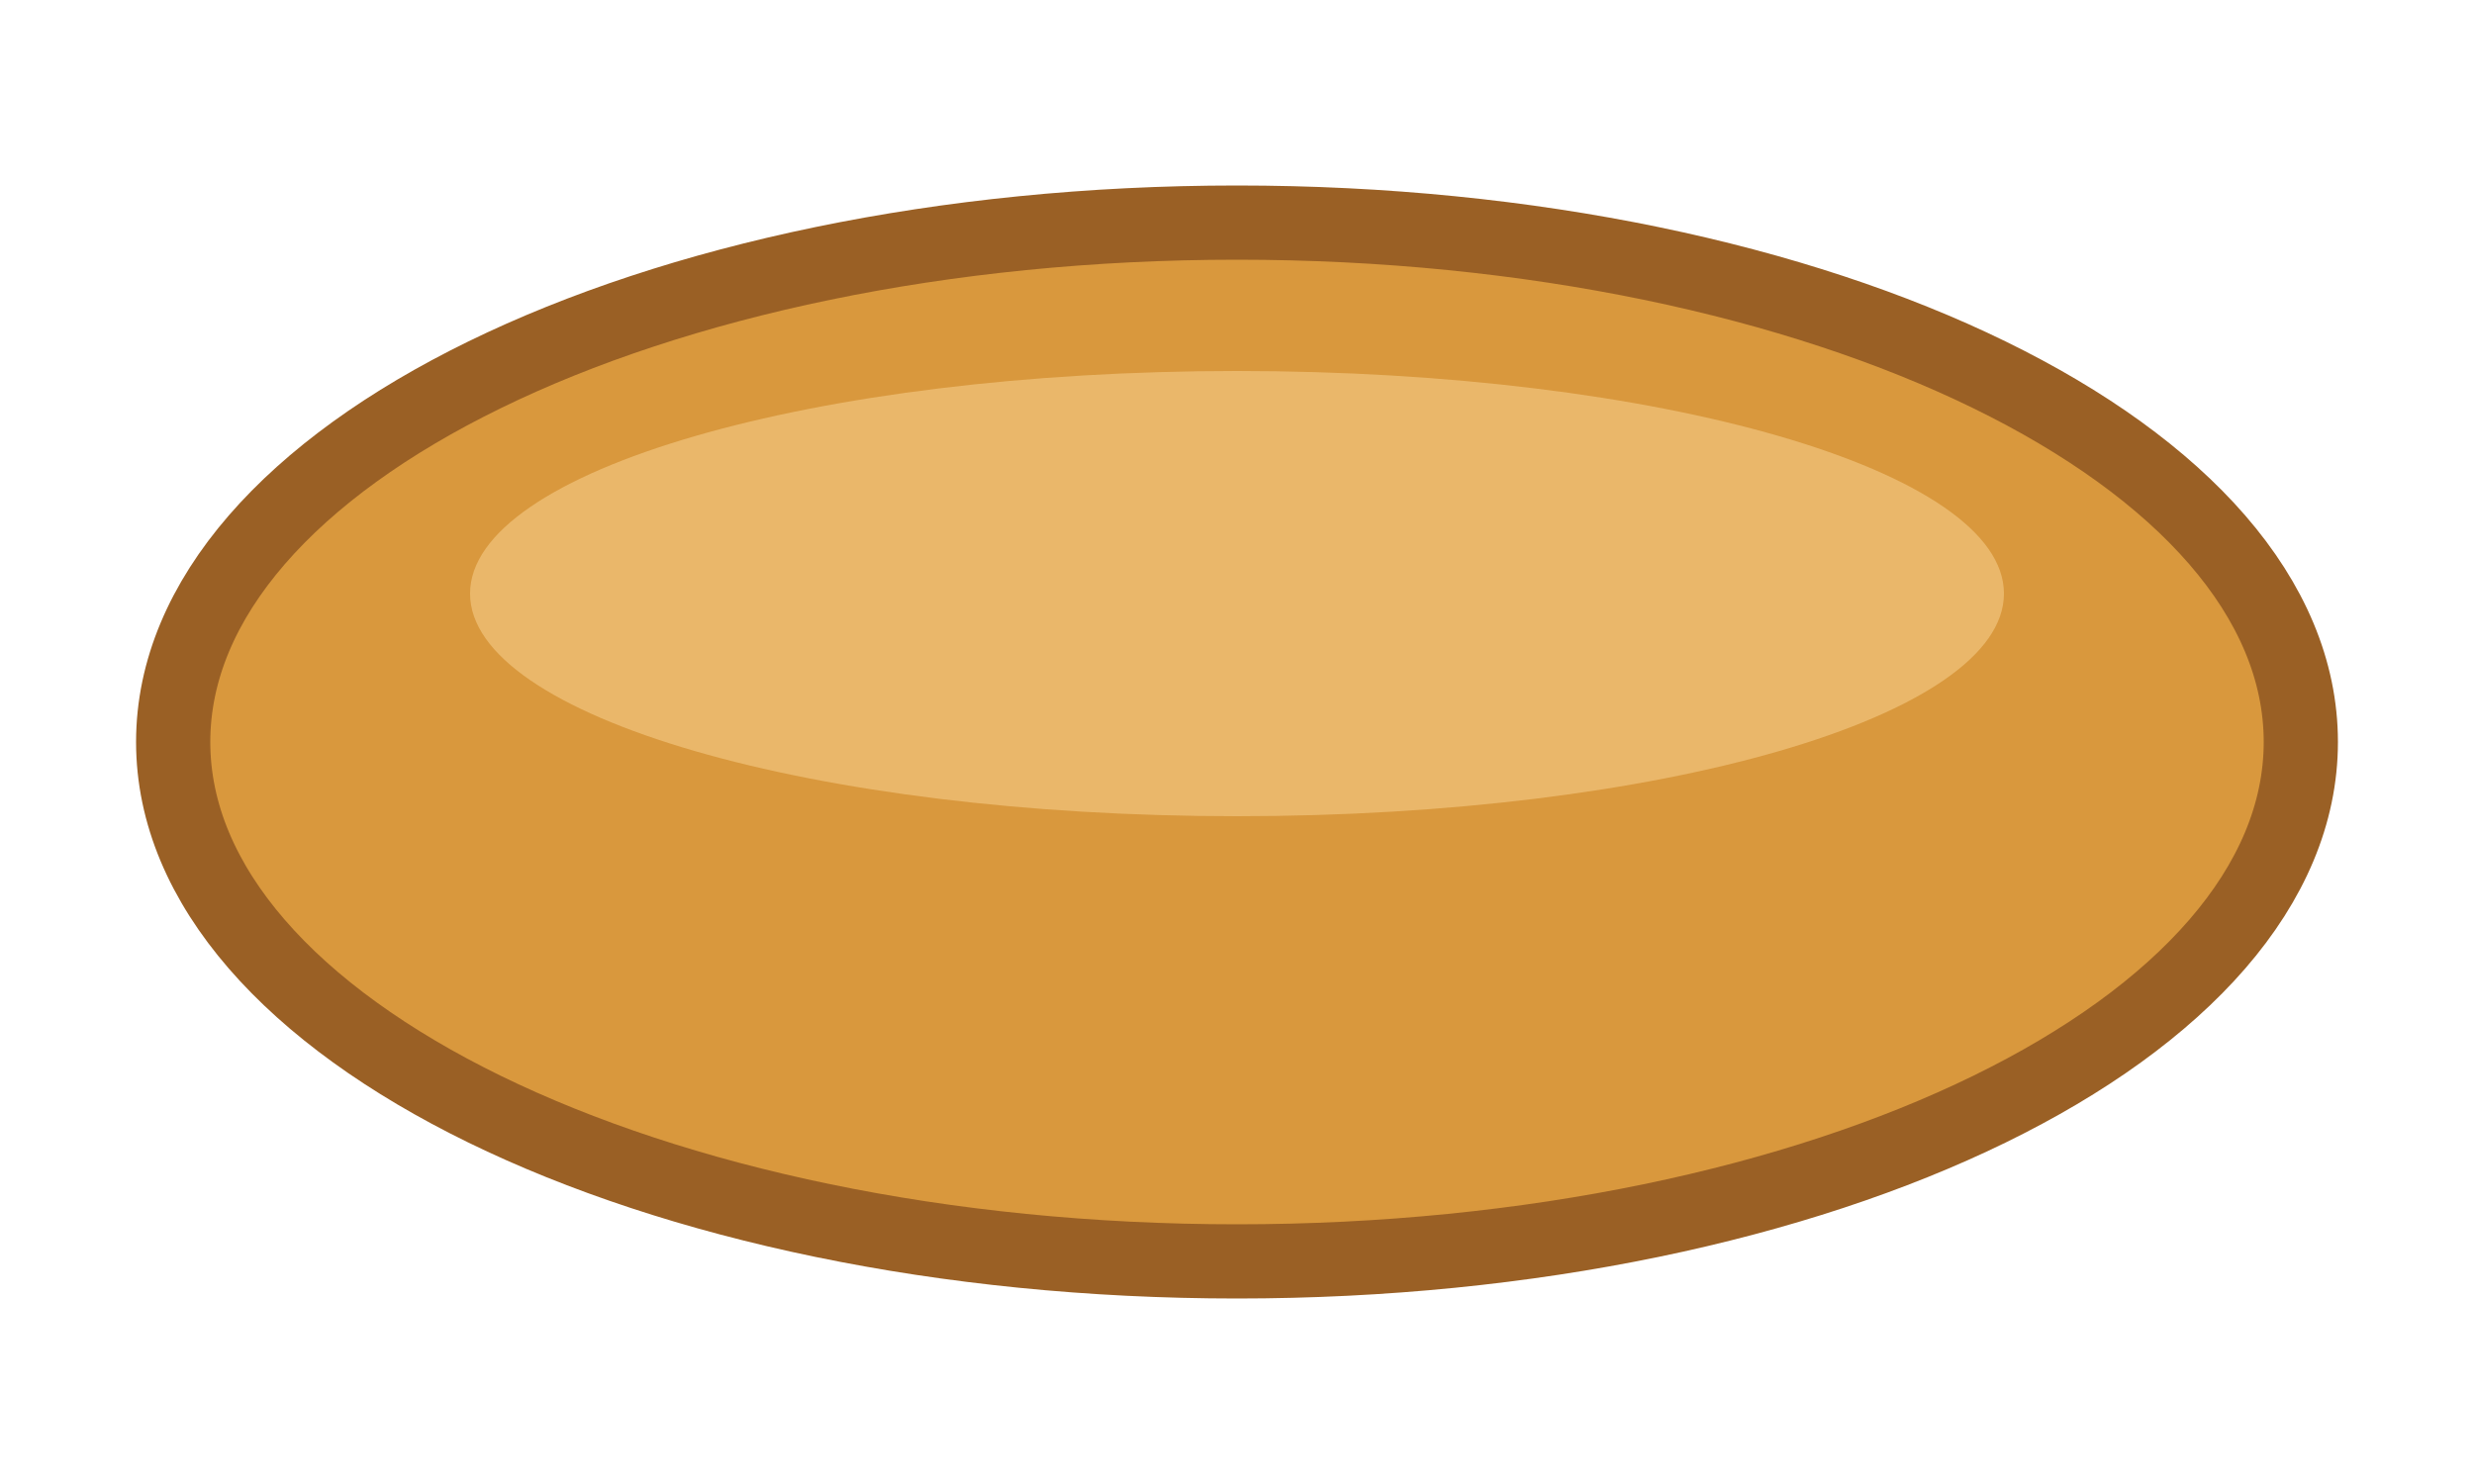
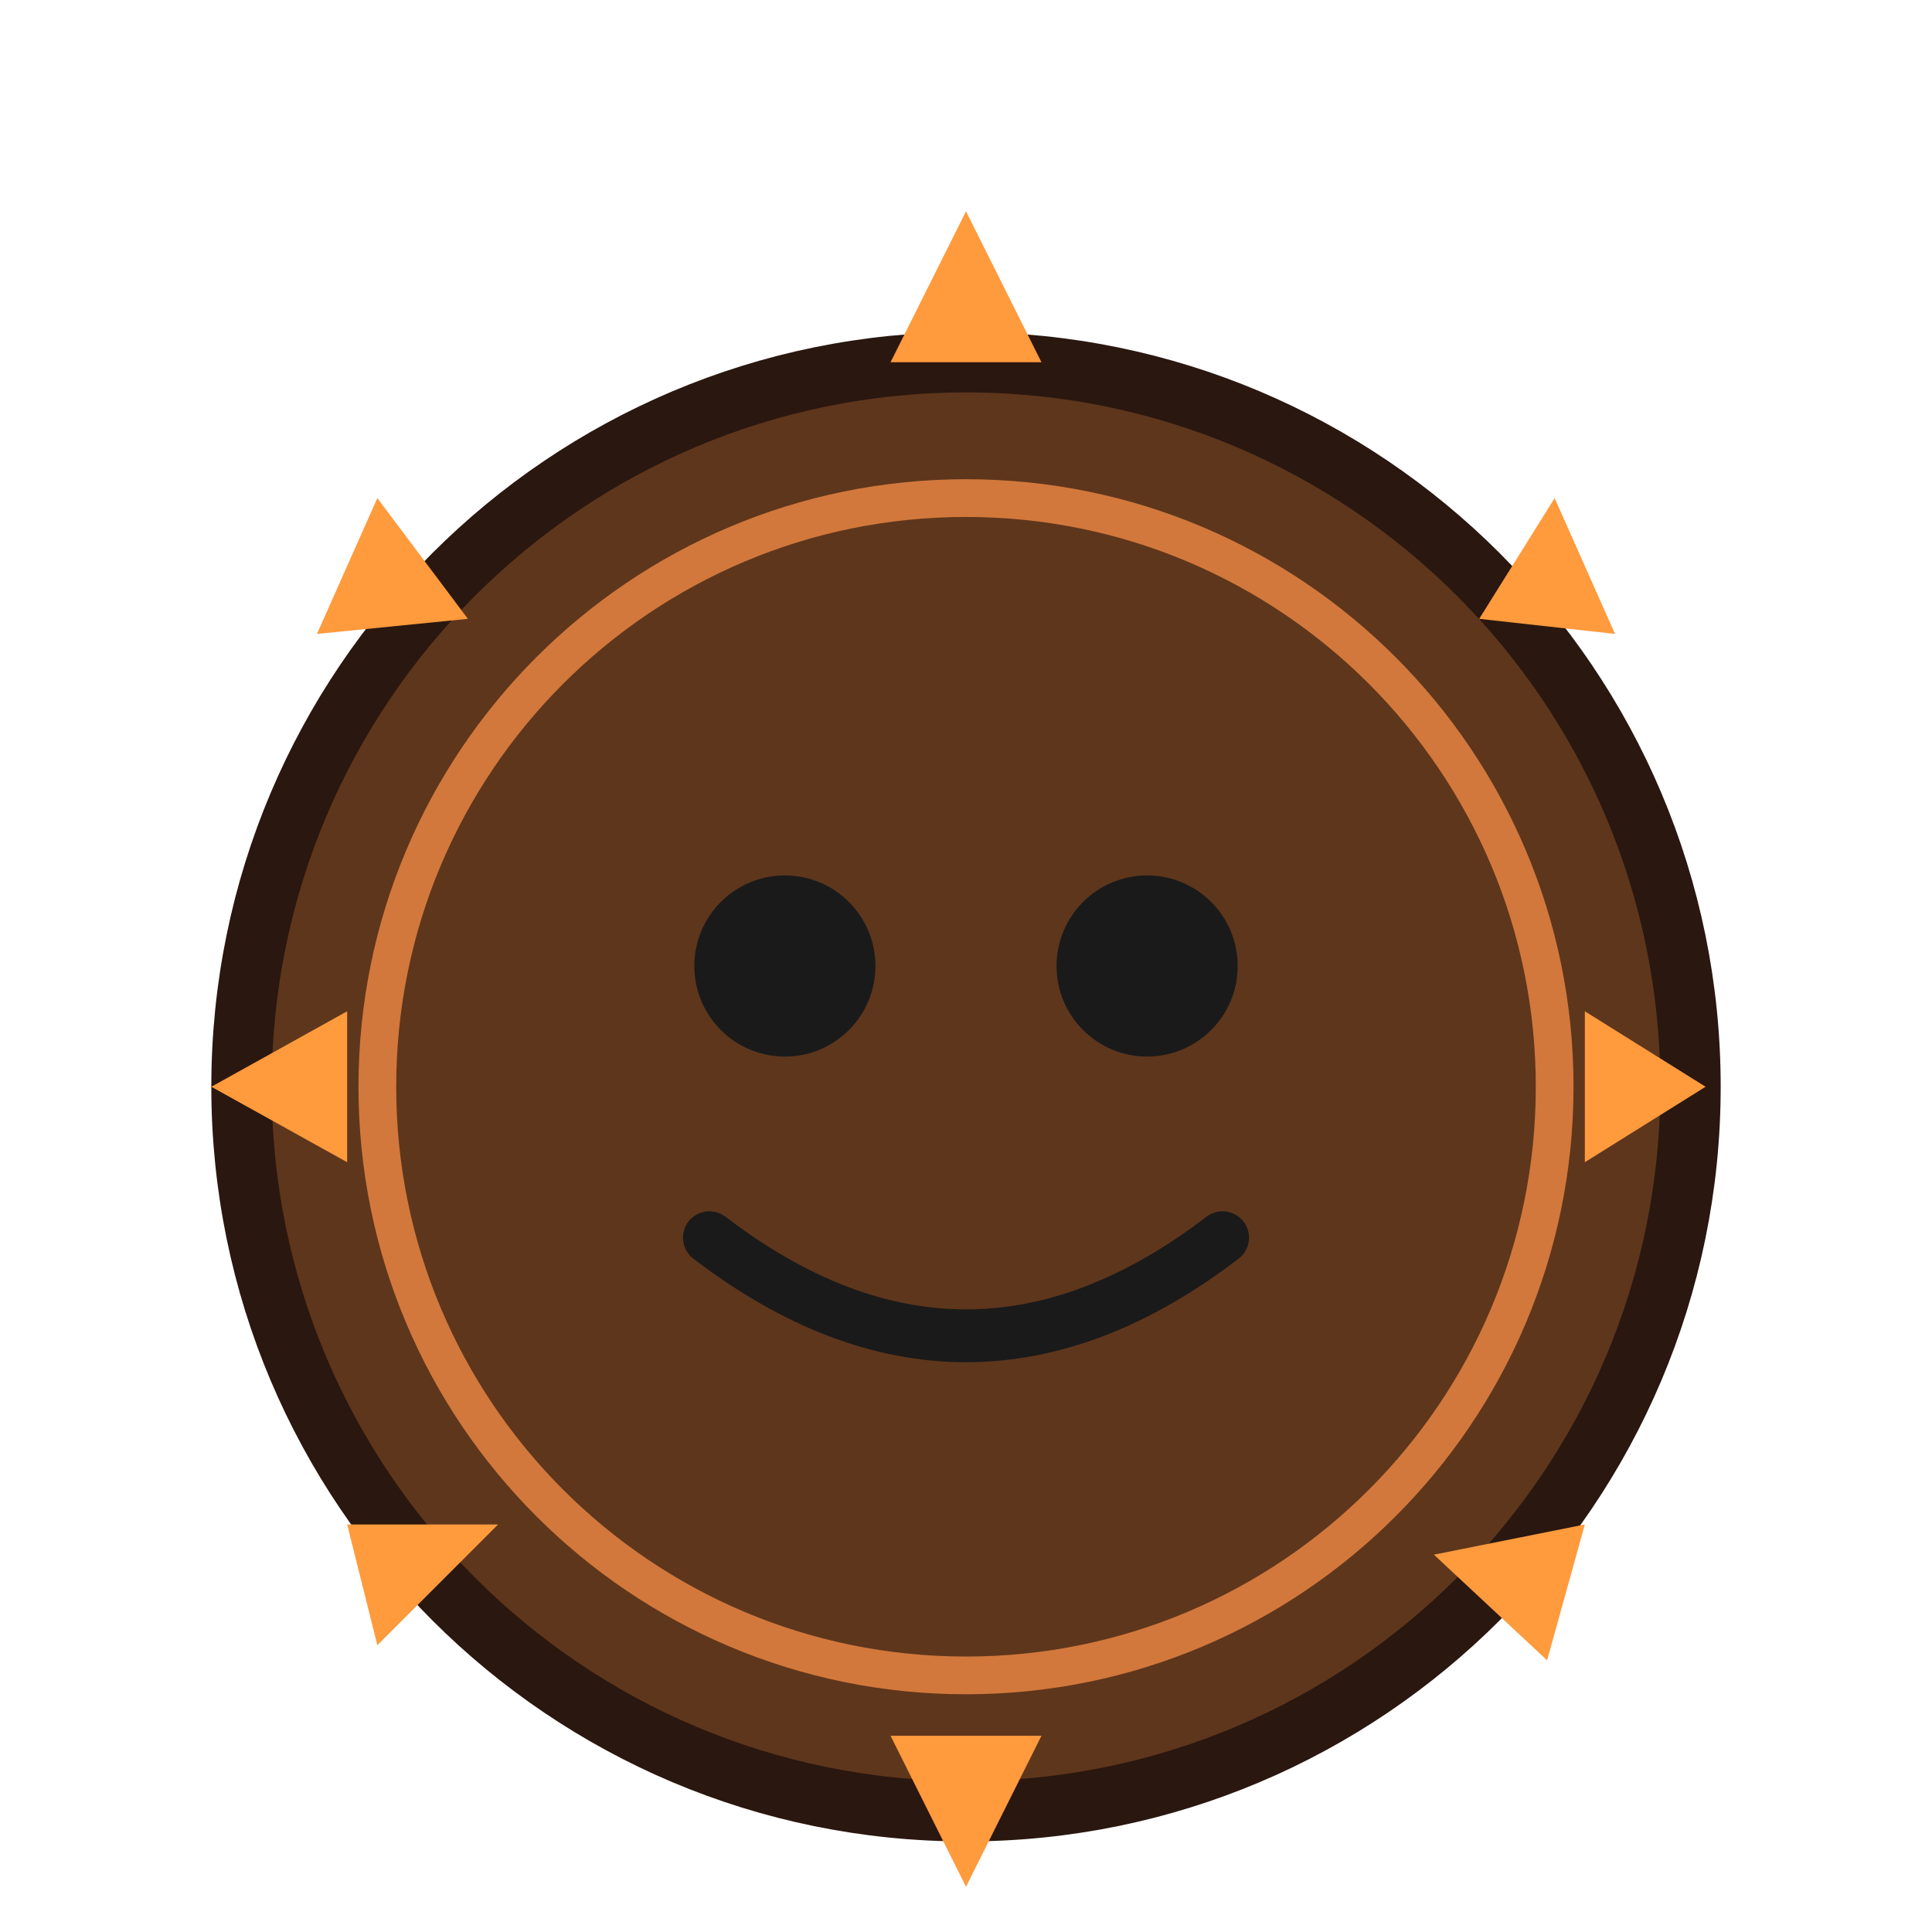
- <svg xmlns="http://www.w3.org/2000/svg" viewBox="0 0 200 120">
-   <ellipse cx="100" cy="60" rx="86" ry="42" fill="#d9983d" stroke="#9a6025" stroke-width="6" />
-   <ellipse cx="100" cy="48" rx="62" ry="18" fill="#f0c27a" opacity="0.75" />
+ <svg xmlns="http://www.w3.org/2000/svg" width="256" height="256" viewBox="0 0 256 256">
+   <circle cx="128" cy="144" r="96" fill="#5E361C" stroke="#2A170F" stroke-width="8" />
+   <circle cx="128" cy="144" r="78" fill="none" stroke="#D2783C" stroke-width="5" />
+   <circle cx="104" cy="128" r="12" fill="#1A1A1A" />
+   <circle cx="152" cy="128" r="12" fill="#1A1A1A" />
+   <path d="M94 164 Q128 190 162 164" fill="none" stroke="#1A1A1A" stroke-width="7" stroke-linecap="round" />
+   <polygon points="128,28 138,48 118,48" fill="#FF9A3D" />
+   <polygon points="206,66 214,84 196,82" fill="#FF9A3D" />
+   <polygon points="226,144 210,154 210,134" fill="#FF9A3D" />
+   <polygon points="205,220 190,206 210,202" fill="#FF9A3D" />
+   <polygon points="128,250 118,230 138,230" fill="#FF9A3D" />
+   <polygon points="50,218 66,202 46,202" fill="#FF9A3D" />
+   <polygon points="28,144 46,134 46,154" fill="#FF9A3D" />
+   <polygon points="50,66 62,82 42,84" fill="#FF9A3D" />
</svg>
